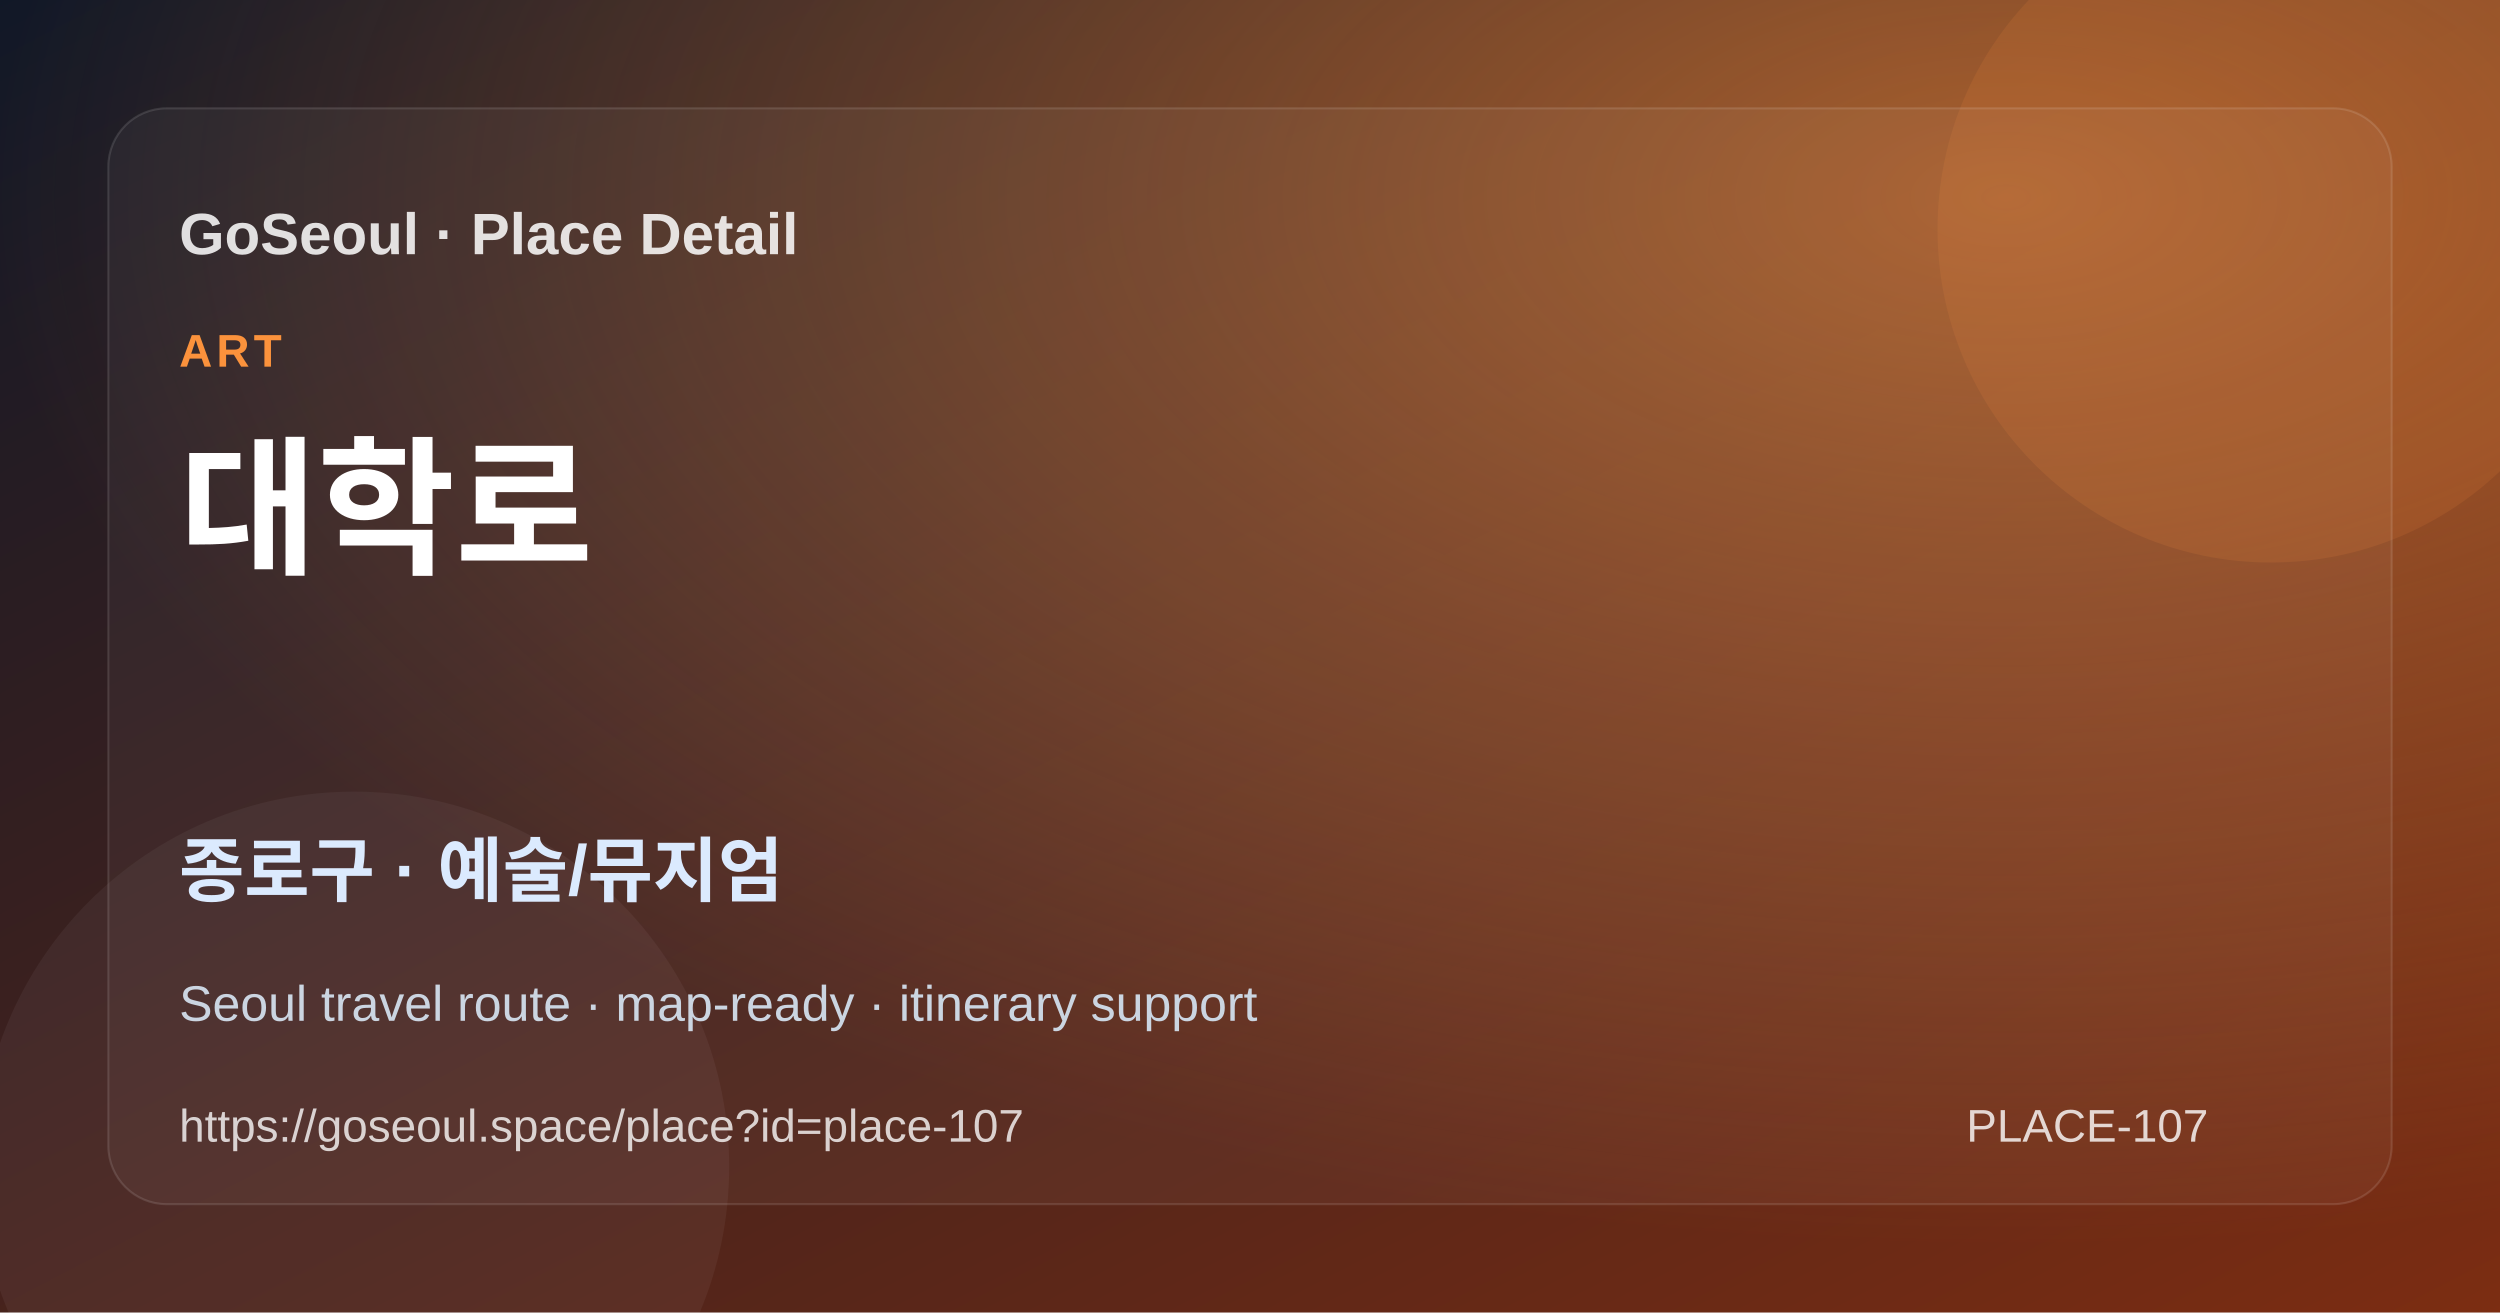
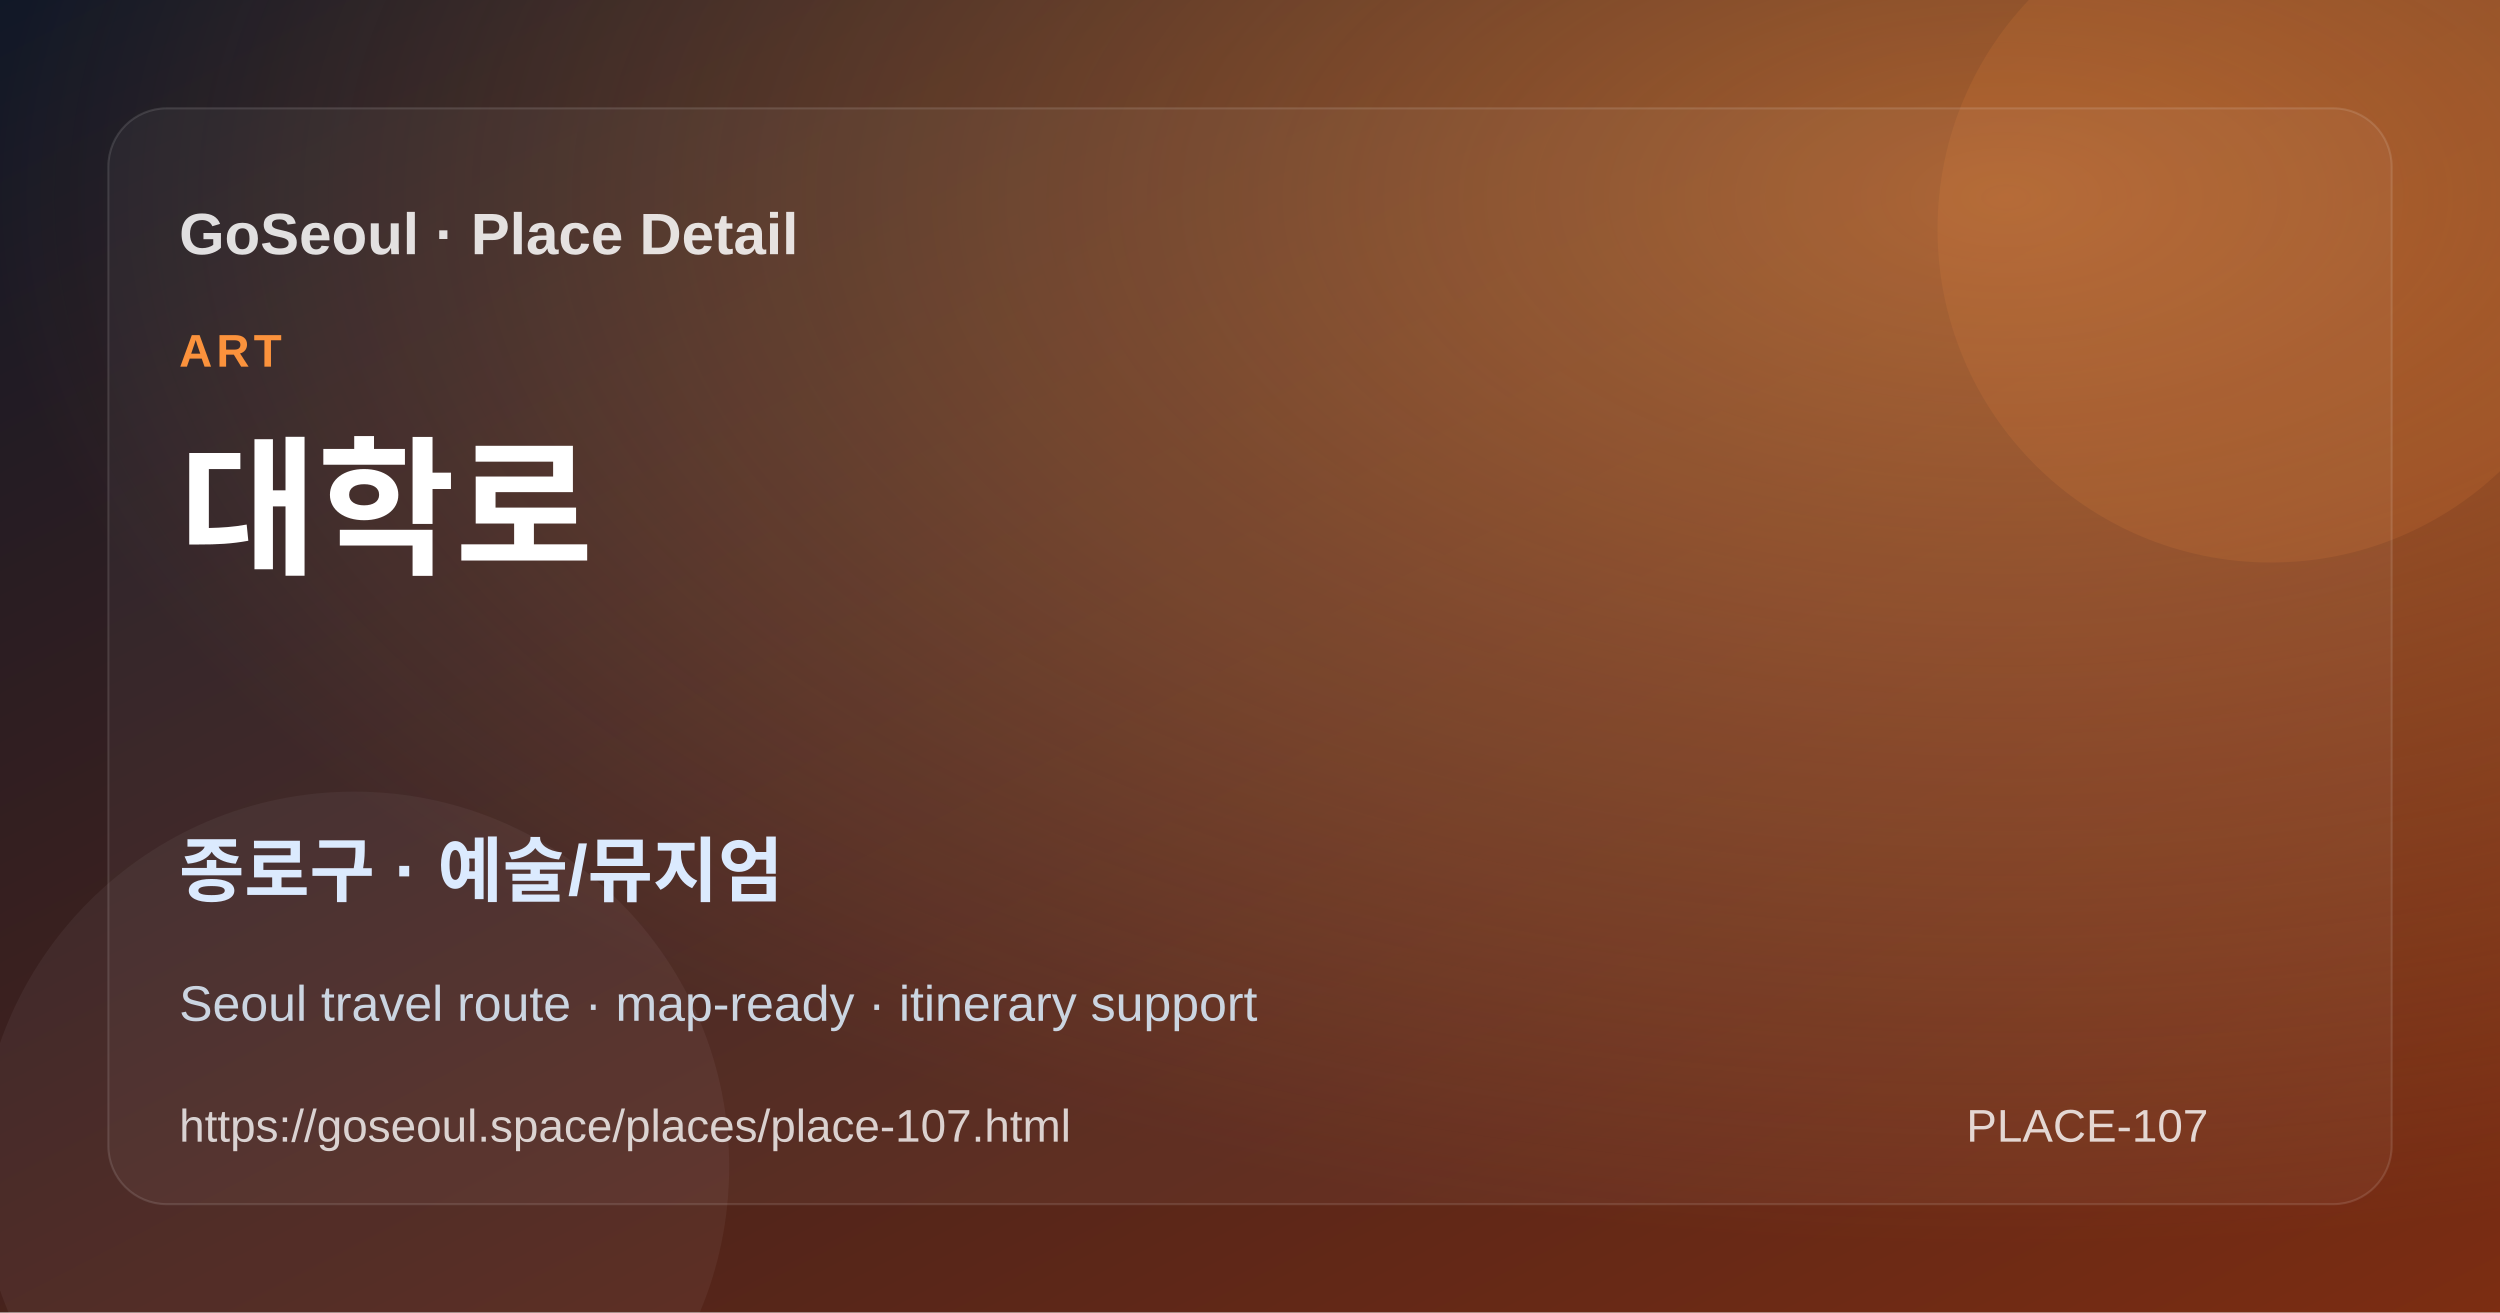
<svg xmlns="http://www.w3.org/2000/svg" width="1200" height="630" viewBox="0 0 1200 630" role="img" aria-label="대학로 social card">
  <defs>
    <linearGradient id="bg" x1="0" y1="0" x2="1" y2="1">
      <stop offset="0%" stop-color="#111827" />
      <stop offset="100%" stop-color="#7c2d12" />
    </linearGradient>
    <radialGradient id="glow" cx="0.8" cy="0.15" r="0.8">
      <stop offset="0%" stop-color="#fb923c" stop-opacity="0.55" />
      <stop offset="100%" stop-color="#fb923c" stop-opacity="0" />
    </radialGradient>
  </defs>
  <rect width="1200" height="630" fill="url(#bg)" />
  <rect width="1200" height="630" fill="url(#glow)" />
  <circle cx="1090" cy="110" r="160" fill="#fb923c" fill-opacity="0.12" />
  <circle cx="170" cy="560" r="180" fill="#ffffff" fill-opacity="0.05" />
  <rect x="52" y="52" width="1096" height="526" rx="28" fill="#ffffff" fill-opacity="0.04" stroke="#ffffff" stroke-opacity="0.12" />
  <text x="86" y="122" fill="#ffffff" fill-opacity="0.85" font-family="Noto Sans KR, Arial, sans-serif" font-size="28" font-weight="700">GoSeoul · Place Detail</text>
  <text x="86" y="176" fill="#fb923c" font-family="Space Grotesk, Arial, sans-serif" font-size="22" font-weight="700" letter-spacing="2">ART</text>
  <text x="86" y="270" fill="#ffffff" font-family="Noto Sans KR, Arial, sans-serif" font-size="72" font-weight="800">대학로</text>
  <text x="86" y="430" fill="#dbeafe" font-family="Noto Sans KR, Arial, sans-serif" font-size="34" font-weight="600">종로구 · 예술/뮤지엄</text>
  <text x="86" y="490" fill="#cbd5e1" font-family="Space Grotesk, Arial, sans-serif" font-size="24">Seoul travel route · map-ready · itinerary support</text>
-   <text x="86" y="548" fill="#ffffff" fill-opacity="0.78" font-family="Space Grotesk, Arial, sans-serif" font-size="22">https://goseoul.space/place?id=place-107</text>
+   <text x="86" y="548" fill="#ffffff" fill-opacity="0.78" font-family="Space Grotesk, Arial, sans-serif" font-size="22">https://goseoul.space/places/place-107.html</text>
  <text x="1060" y="548" text-anchor="end" fill="#ffffff" fill-opacity="0.8" font-family="Space Grotesk, Arial, sans-serif" font-size="22">PLACE-107</text>
</svg>
